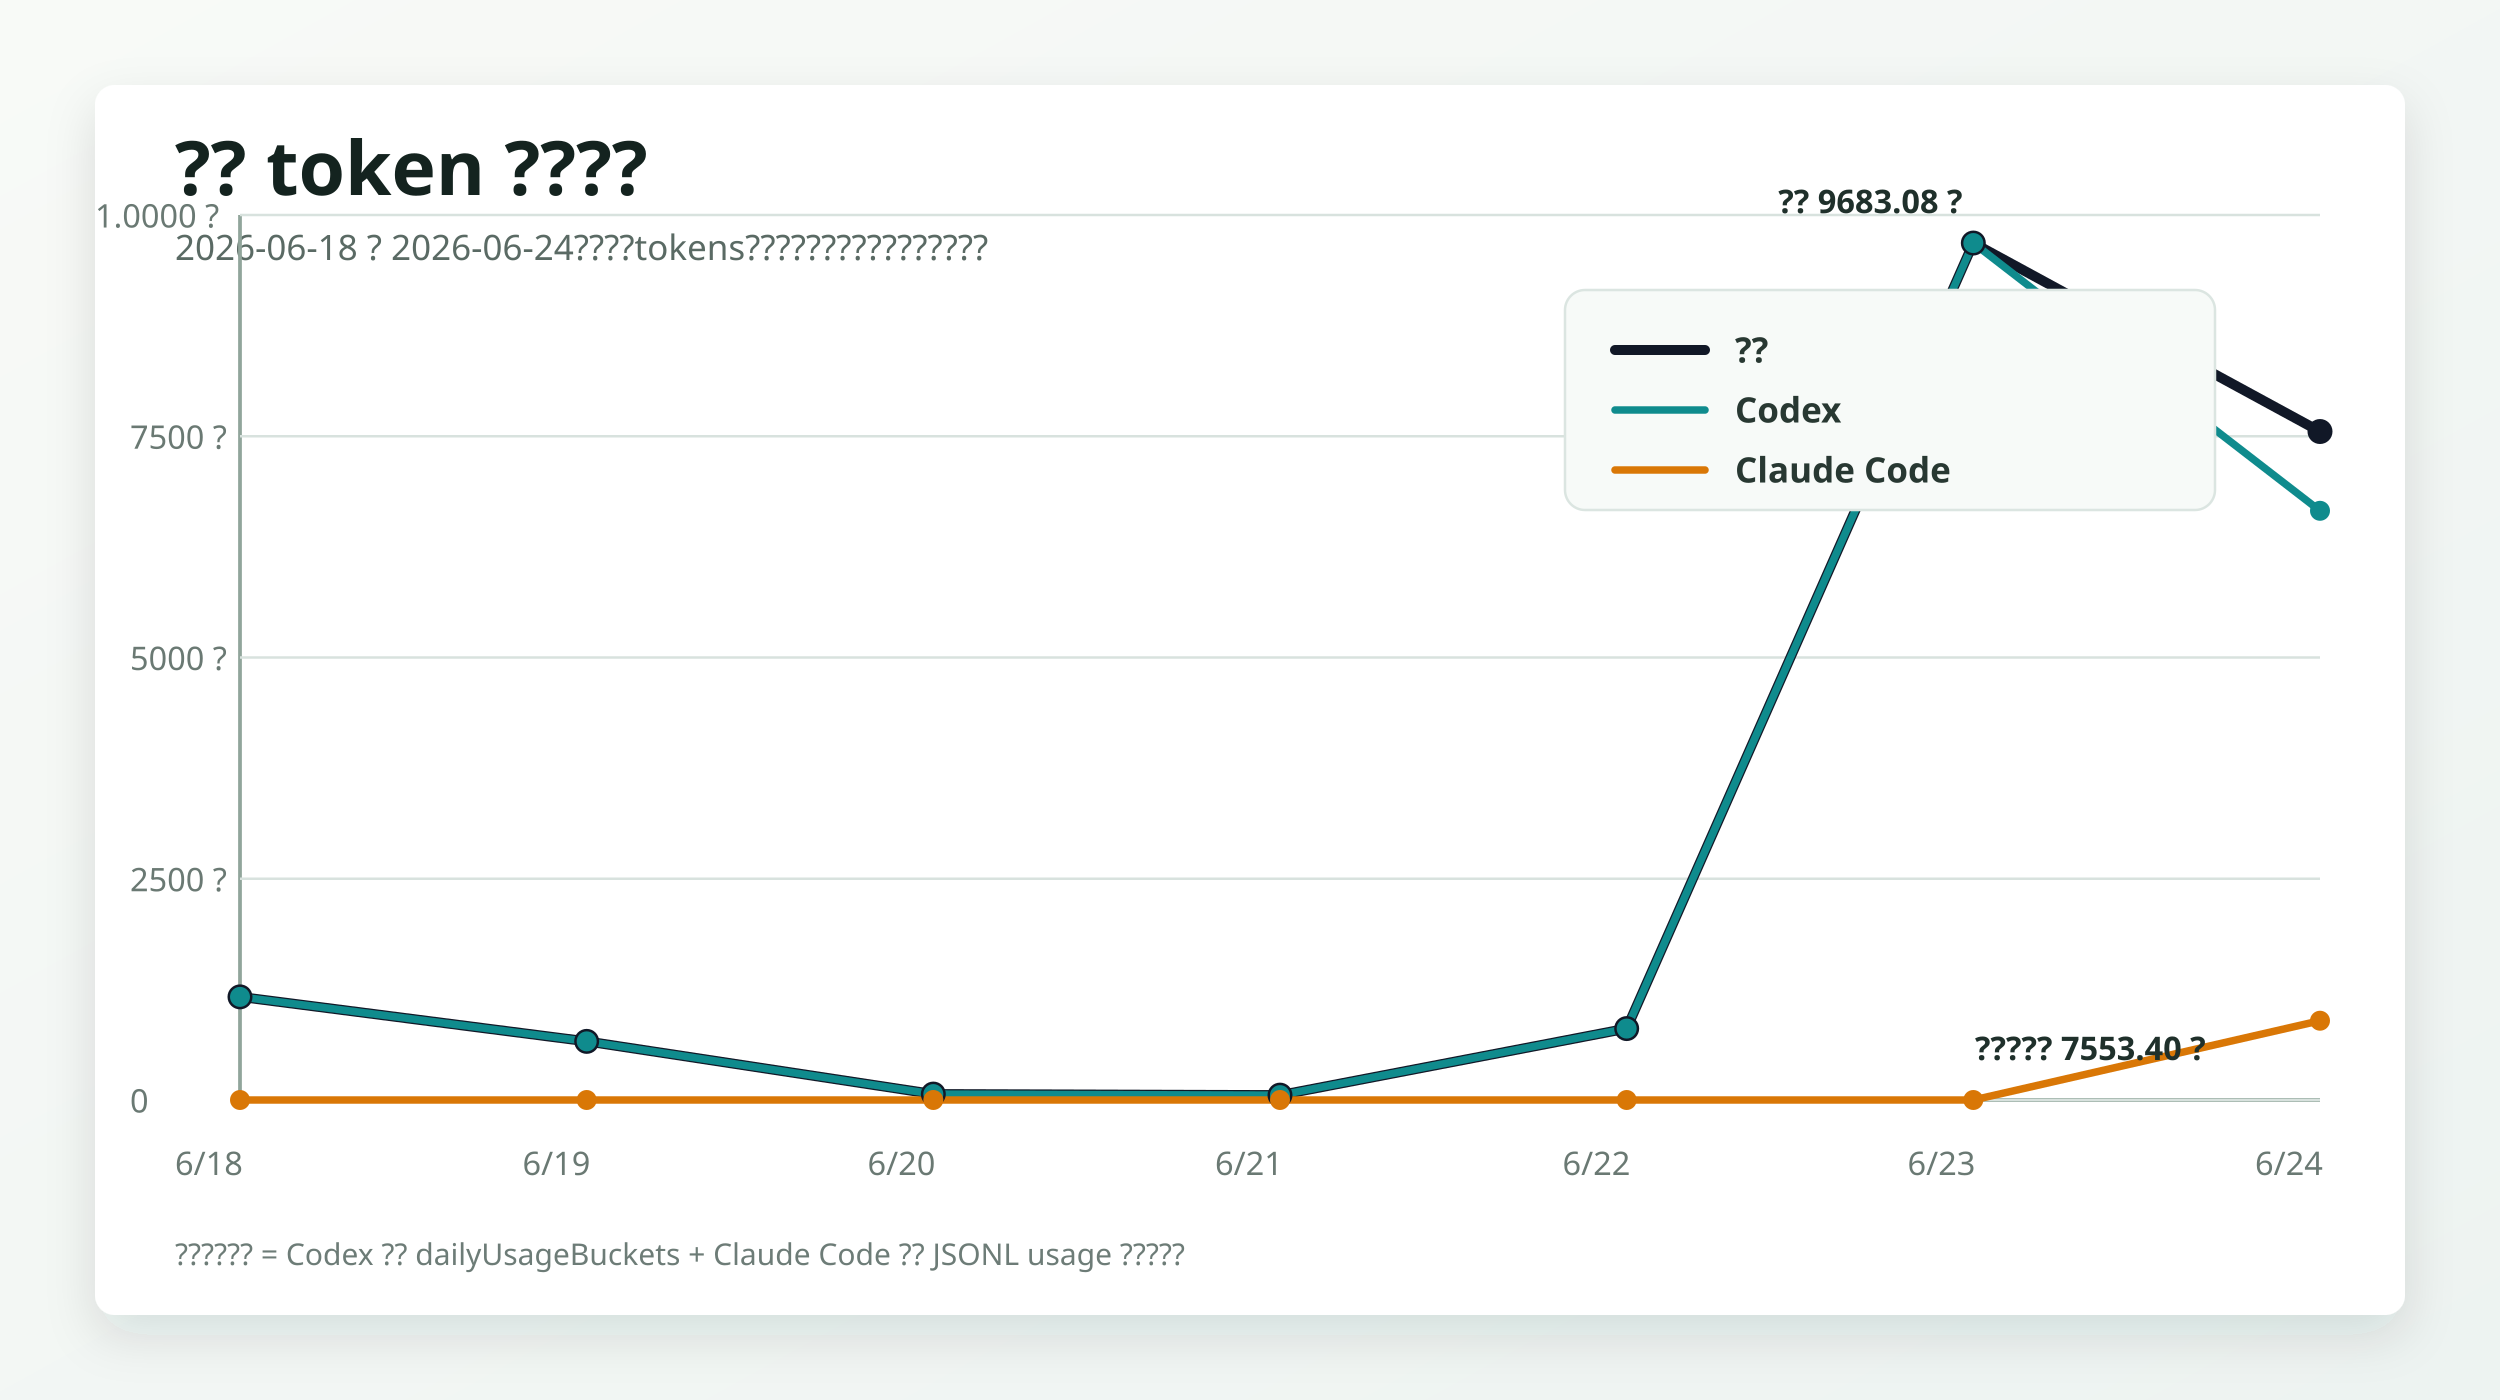
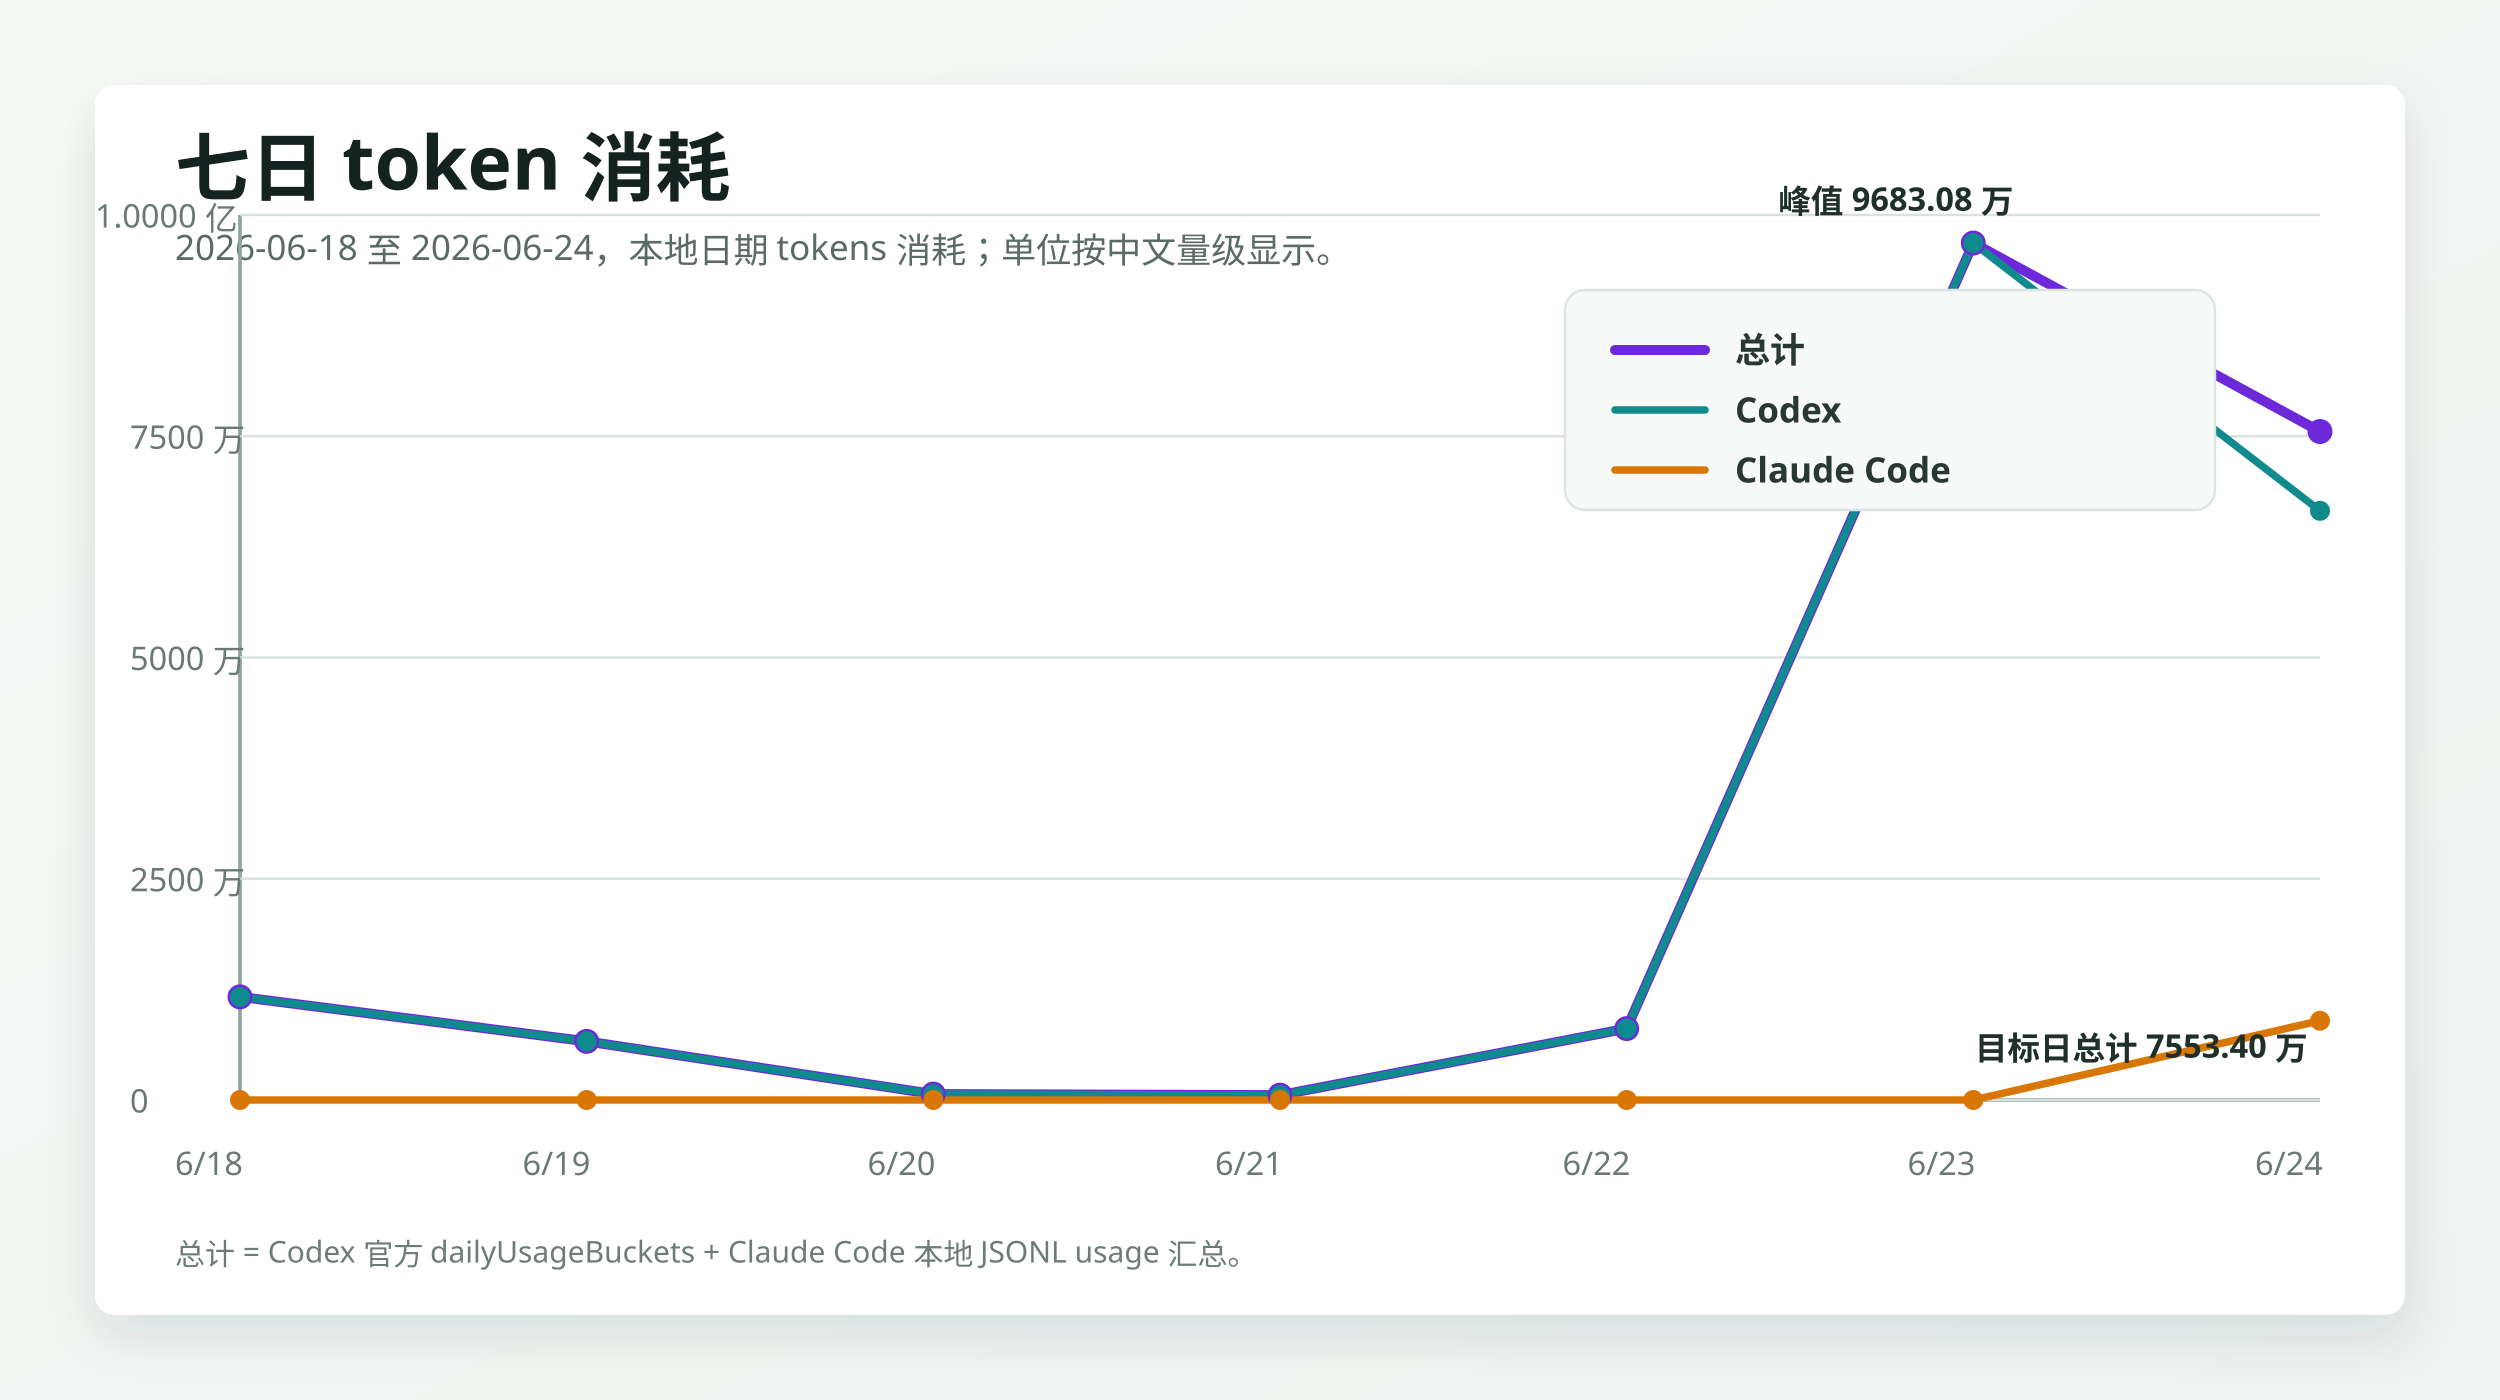
<svg xmlns="http://www.w3.org/2000/svg" width="1000" height="560" viewBox="0 0 1000 560" role="img" aria-labelledby="title desc">
  <defs>
    <linearGradient id="bg" x1="0" x2="1" y1="0" y2="1">
      <stop offset="0%" stop-color="#f8faf7" />
      <stop offset="100%" stop-color="#edf3f1" />
    </linearGradient>
    <filter id="softShadow" x="-20%" y="-20%" width="140%" height="140%">
      <feDropShadow dx="0" dy="8" stdDeviation="10" flood-color="#18302a" flood-opacity="0.12" />
    </filter>
    <style>
      .title { font: 700 30px "Microsoft YaHei", "Segoe UI", sans-serif; fill: #14231f; }
      .subtitle { font: 500 14px "Microsoft YaHei", "Segoe UI", sans-serif; fill: #5a6a64; }
      .axis { stroke: #91a59b; stroke-width: 1.5; }
      .grid { stroke: #d8e2de; stroke-width: 1; }
      .tick { font: 500 13px "Microsoft YaHei", "Segoe UI", sans-serif; fill: #6a7973; }
      .legend { font: 600 14px "Microsoft YaHei", "Segoe UI", sans-serif; fill: #283832; }
      .value { font: 700 13px "Microsoft YaHei", "Segoe UI", sans-serif; fill: #1f302b; }
      .note { font: 500 12px "Microsoft YaHei", "Segoe UI", sans-serif; fill: #6d7c77; }
    </style>
  </defs>
  <rect x="0" y="0" width="1000" height="560" fill="url(#bg)" />
  <rect x="38" y="34" width="924" height="492" rx="8" fill="#ffffff" filter="url(#softShadow)" />
-   <text x="70" y="78" class="title">?? token ????</text>
-   <text x="70" y="104" class="subtitle">2026-06-18 ? 2026-06-24????tokens????????????????</text>
+   <text x="70" y="78" class="title">七日 token 消耗</text>
+   <text x="70" y="104" class="subtitle">2026-06-18 至 2026-06-24，本地日期 tokens 消耗；单位按中文量级显示。</text>
  <g>
    <line x1="96" y1="440" x2="928" y2="440" class="axis" />
    <line x1="96" y1="86" x2="96" y2="440" class="axis" />
    <line x1="96" y1="86" x2="928" y2="86" class="grid" />
    <line x1="96" y1="174.5" x2="928" y2="174.5" class="grid" />
    <line x1="96" y1="263" x2="928" y2="263" class="grid" />
    <line x1="96" y1="351.5" x2="928" y2="351.5" class="grid" />
    <line x1="96" y1="440" x2="928" y2="440" class="grid" />
-     <text x="38" y="91" class="tick">1.0000 ?</text>
-     <text x="52" y="179.5" class="tick">7500 ?</text>
-     <text x="52" y="268" class="tick">5000 ?</text>
-     <text x="52" y="356.5" class="tick">2500 ?</text>
+     <text x="38" y="91" class="tick">1.0000 亿</text>
+     <text x="52" y="179.5" class="tick">7500 万</text>
+     <text x="52" y="268" class="tick">5000 万</text>
+     <text x="52" y="356.5" class="tick">2500 万</text>
    <text x="52" y="445" class="tick">0</text>
    <text x="70" y="470" class="tick">6/18</text>
    <text x="209" y="470" class="tick">6/19</text>
    <text x="347" y="470" class="tick">6/20</text>
    <text x="486" y="470" class="tick">6/21</text>
    <text x="625" y="470" class="tick">6/22</text>
    <text x="763" y="470" class="tick">6/23</text>
    <text x="902" y="470" class="tick">6/24</text>
-     <polyline fill="none" stroke="#111827" stroke-width="4" stroke-linejoin="round" stroke-linecap="round" points="96,398.75 234.67,416.55 373.33,437.63 512,438.05 650.67,411.43 789.33,97.22 928,172.61" />
+     <polyline fill="none" stroke="#6d28d9" stroke-width="4" stroke-linejoin="round" stroke-linecap="round" points="96,398.75 234.67,416.55 373.33,437.63 512,438.05 650.67,411.43 789.33,97.22 928,172.61" />
    <polyline fill="none" stroke="#0f8b8d" stroke-width="3" stroke-linejoin="round" stroke-linecap="round" points="96,398.75 234.67,416.55 373.33,437.63 512,438.05 650.67,411.43 789.33,97.22 928,204.32" />
    <polyline fill="none" stroke="#d97706" stroke-width="3" stroke-linejoin="round" stroke-linecap="round" points="96,440.00 234.67,440.00 373.33,440.00 512,440.00 650.67,440.00 789.33,440.00 928,408.29" />
-     <g fill="#111827">
+     <g fill="#6d28d9">
      <circle cx="96" cy="398.75" r="5" />
      <circle cx="234.67" cy="416.55" r="5" />
      <circle cx="373.33" cy="437.63" r="5" />
      <circle cx="512" cy="438.05" r="5" />
      <circle cx="650.67" cy="411.43" r="5" />
      <circle cx="789.33" cy="97.22" r="5" />
      <circle cx="928" cy="172.61" r="5" />
    </g>
    <g fill="#0f8b8d">
      <circle cx="96" cy="398.75" r="4" />
      <circle cx="234.67" cy="416.55" r="4" />
      <circle cx="373.33" cy="437.63" r="4" />
      <circle cx="512" cy="438.05" r="4" />
      <circle cx="650.67" cy="411.43" r="4" />
      <circle cx="789.33" cy="97.22" r="4" />
      <circle cx="928" cy="204.32" r="4" />
    </g>
    <g fill="#d97706">
      <circle cx="96" cy="440.00" r="4" />
      <circle cx="234.67" cy="440.00" r="4" />
      <circle cx="373.33" cy="440.00" r="4" />
      <circle cx="512" cy="440.00" r="4" />
      <circle cx="650.67" cy="440.00" r="4" />
      <circle cx="789.33" cy="440.00" r="4" />
      <circle cx="928" cy="408.29" r="4" />
    </g>
    <rect x="626" y="116" width="260" height="88" rx="8" fill="#f7faf8" stroke="#dbe5e1" />
-     <line x1="646" y1="140" x2="682" y2="140" stroke="#111827" stroke-width="4" stroke-linecap="round" />
-     <text x="694" y="145" class="legend">??</text>
+     <line x1="646" y1="140" x2="682" y2="140" stroke="#6d28d9" stroke-width="4" stroke-linecap="round" />
+     <text x="694" y="145" class="legend">总计</text>
    <line x1="646" y1="164" x2="682" y2="164" stroke="#0f8b8d" stroke-width="3" stroke-linecap="round" />
    <text x="694" y="169" class="legend">Codex</text>
    <line x1="646" y1="188" x2="682" y2="188" stroke="#d97706" stroke-width="3" stroke-linecap="round" />
    <text x="694" y="193" class="legend">Claude Code</text>
-     <text x="711.33" y="85.22" class="value">?? 9683.08 ?</text>
-     <text x="790" y="424" class="value">????? 7553.40 ?</text>
+     <text x="711.33" y="85.22" class="value">峰值 9683.08 万</text>
+     <text x="790" y="424" class="value">目标日总计 7553.40 万</text>
  </g>
-   <text x="70" y="506" class="note">?????? = Codex ?? dailyUsageBuckets + Claude Code ?? JSONL usage ?????</text>
+   <text x="70" y="506" class="note">总计 = Codex 官方 dailyUsageBuckets + Claude Code 本地 JSONL usage 汇总。</text>
</svg>
